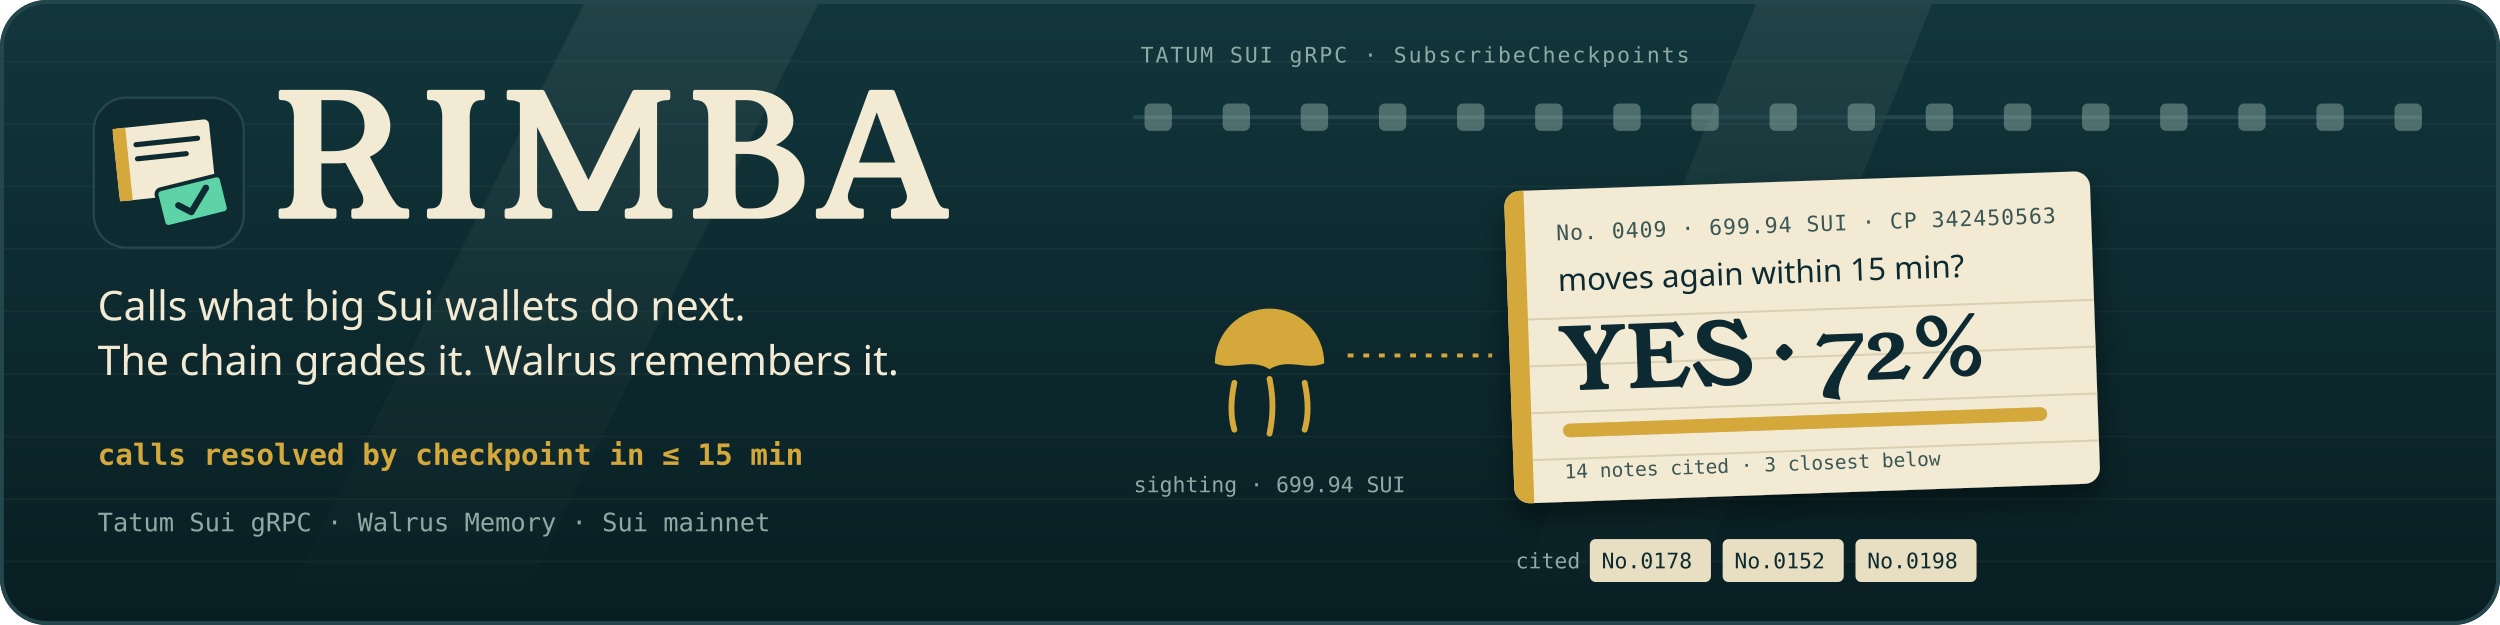
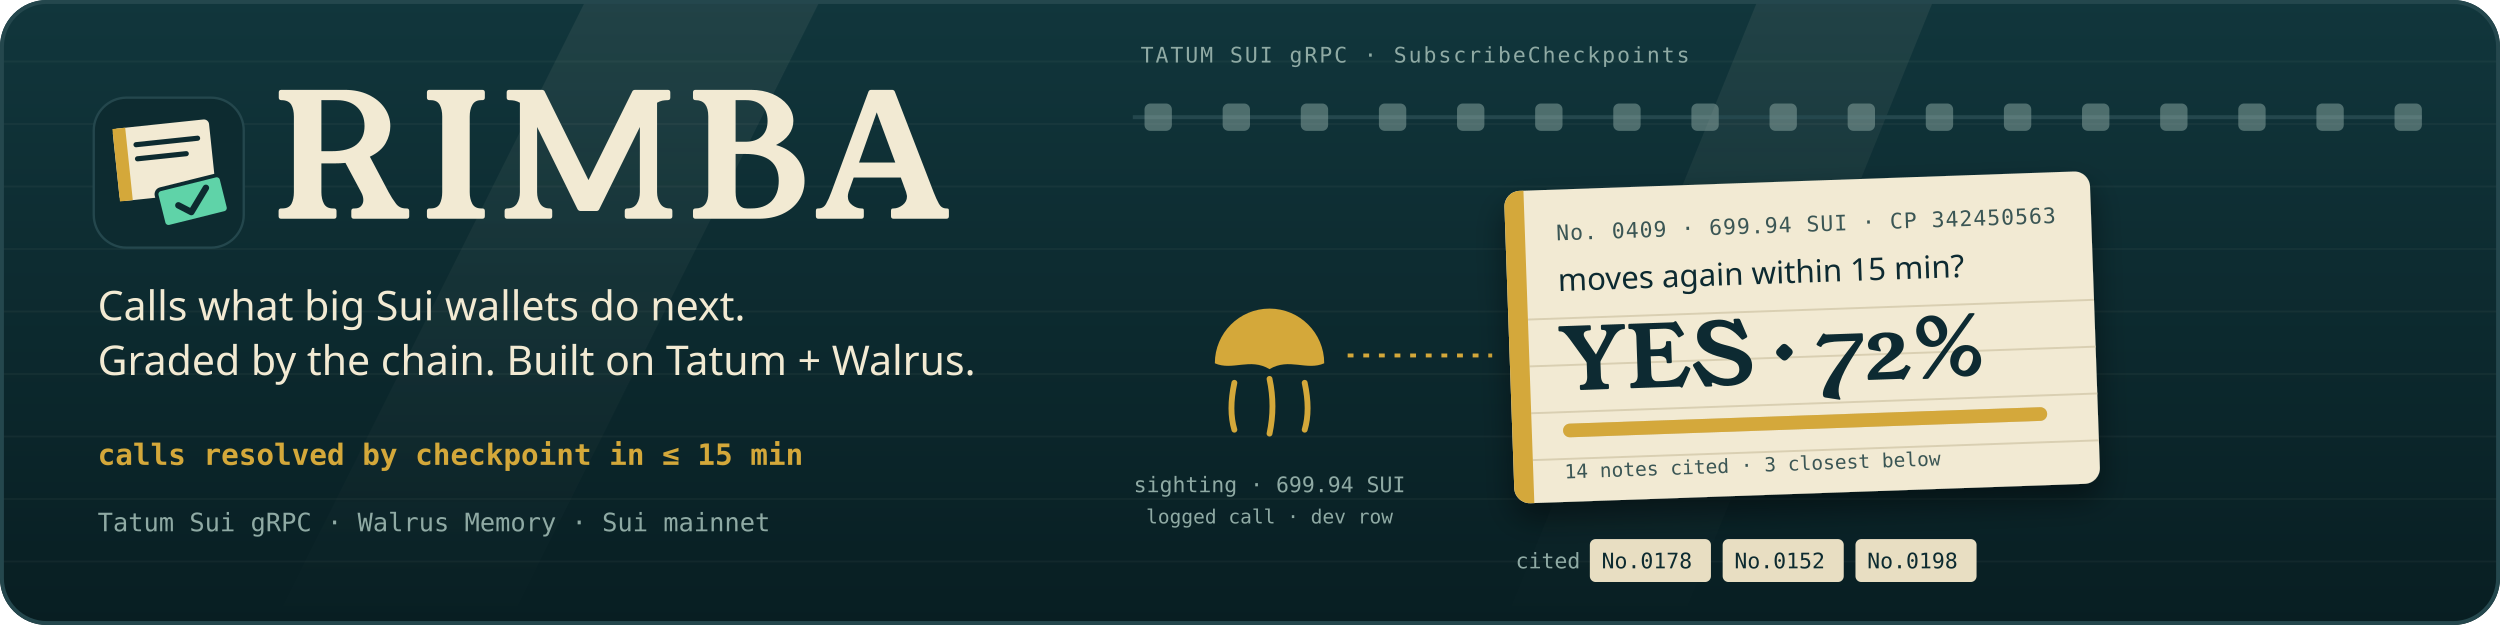
<svg xmlns="http://www.w3.org/2000/svg" viewBox="0 0 1280 320" width="1280" height="320" role="img" aria-label="RIMBA — a naturalist agent calls what big Sui wallets do next and the chain resolves the call. An ochre-pencilled field card — &quot;moves again within 15 min: YES, 72%&quot; — stamped green RESOLVED by checkpoint, three cited notes beneath.">
  <style>
    [data-story] { transform-box: fill-box; transform-origin: center; }
    .slam { transform-box: fill-box; transform-origin: center; animation: slam 8s cubic-bezier(.2, 1.4, .4, 1) infinite; }
    @keyframes slam {
      0%, 28% { transform: scale(1.8) rotate(-7deg); }
      32%     { transform: scale(.95) rotate(1deg); }
      35%     { transform: scale(1) rotate(0deg); }
      100%    { transform: scale(1) rotate(0deg); }
    }
    .metric { animation: pulse 8s ease-in-out infinite; }
    @keyframes pulse { 0%, 100% { opacity: 1; } 50% { opacity: .62; } }
    .shaft-a { animation: drift-a 14s ease-in-out infinite alternate; }
    .shaft-b { animation: drift-b 19s ease-in-out infinite alternate; }
    @keyframes drift-a { from { transform: translateX(0); } to { transform: translateX(90px); } }
    @keyframes drift-b { from { transform: translateX(0); } to { transform: translateX(-120px); } }
    .sans { font-family: 'Segoe UI', system-ui, -apple-system, sans-serif; }
    .mono { font-family: ui-monospace, SFMono-Regular, Menlo, Consolas, monospace; }
    @media (prefers-reduced-motion: reduce) { * { animation: none !important; } }
  </style>
  <defs>
    <linearGradient id="plate" x1="0" y1="0" x2="0" y2="1">
      <stop offset="0%" stop-color="#11363C" />
      <stop offset="100%" stop-color="#081E22" />
    </linearGradient>
    <linearGradient id="shaft" x1="0" y1="0" x2="0" y2="1">
      <stop offset="0%" stop-color="#F2EAD3" stop-opacity="0.07" />
      <stop offset="100%" stop-color="#F2EAD3" stop-opacity="0" />
    </linearGradient>
    <linearGradient id="beam" x1="0" y1="0" x2="1" y2="0">
      <stop offset="0%" stop-color="#F2EAD3" stop-opacity="0" />
      <stop offset="50%" stop-color="#F2EAD3" stop-opacity="0.08" />
      <stop offset="100%" stop-color="#F2EAD3" stop-opacity="0" />
    </linearGradient>
    <linearGradient id="shine" x1="0" y1="0" x2="1" y2="0">
      <stop offset="0%" stop-color="#FFFFFF" stop-opacity="0" />
      <stop offset="50%" stop-color="#FFFFFF" stop-opacity="0.75" />
      <stop offset="100%" stop-color="#FFFFFF" stop-opacity="0" />
    </linearGradient>
    <pattern id="rule" width="32" height="32" patternUnits="userSpaceOnUse">
      <path d="M0 31.5H32" stroke="#F2EAD3" stroke-opacity="0.035" />
    </pattern>
    <clipPath id="plate-clip">
      <rect width="1280" height="320" rx="24" />
    </clipPath>
    <clipPath id="lane-clip">
      <rect x="580" y="40" width="660" height="40" />
    </clipPath>
    <clipPath id="word-clip">
      <path transform="translate(140 112) scale(0.88)" d="M77-6L77.5-6Q79-6 79-4.5L79-1.5Q79 0 77.5 0L46.8 0Q45.3 0 45.3-1.5L45.3-4.5Q45.3-6 46.8-6L47.4-6Q49.9-6 51.1-7.5Q52.3-8.9 52.3-10.9Q52.3-13.2 51-15.5L41.9-32.5Q38.9-32.2 35.4-32.2L27.9-32.2L27.9-15.5Q27.9-11.5 29.4-8.7Q30.9-6 34.6-6L35.2-6Q36.7-6 36.7-4.5L36.7-1.5Q36.7 0 35.2 0L4.5 0Q3 0 3-1.5L3-4.5Q3-6 4.5-6L5.2-6Q9-6 10.5-8.7Q11.9-11.5 11.9-15.5L11.9-59.5Q11.9-63.6 10.4-66.3Q8.8-69 4.6-69Q3.1-69 3.1-70.5L3.1-73.5Q3.1-75 4.6-75L41.3-75Q49.4-75 55.4-72.1Q61.4-69.2 64.7-64.4Q68-59.6 68-53.9Q68-48.8 65.3-44Q62.6-39.2 56.1-36.1L67-15.5Q69-11.8 71.2-8.9Q73.3-6 77-6M27.9-39.3L33.7-39.3Q43.7-39.3 48.4-43.2Q53-47.1 53-53.9Q53-60.8 48.7-64.9Q44.4-69 36.9-69L27.9-69M114.2-59.5L114.2-15.5Q114.2-11.5 115.7-8.7Q117.2-6 120.9-6L121.5-6Q123-6 123-4.5L123-1.5Q123 0 121.5 0L90.8 0Q89.3 0 89.3-1.5L89.3-4.5Q89.3-6 90.8-6L91.5-6Q95.3-6 96.8-8.7Q98.2-11.5 98.2-15.5L98.2-59.5Q98.2-63.5 96.8-66.2Q95.3-69 91.5-69L90.8-69Q89.3-69 89.3-70.5L89.3-73.5Q89.3-75 90.8-75L121.5-75Q123-75 123-73.5L123-70.5Q123-69 121.5-69L120.9-69Q117.2-69 115.7-66.2Q114.2-63.5 114.2-59.5M223.2-67.5L223.2-15.5Q223.2-11.5 225.1-8.7Q226.9-6 230.6-6Q232.1-6 232.1-4.5L232.1-1.5Q232.1 0 230.6 0L205.9 0Q204.4 0 204.4-1.5L204.4-4.5Q204.4-6 205.9-6Q209.6-6 211.4-8.7Q213.2-11.5 213.2-15.5L213.2-53.4L189.6-5.6Q189.1-4.5 187.9-4.5L178.7-4.5Q177.5-4.5 176.9-5.6L153.4-53.4L153.4-15.5Q153.4-11.5 155.2-8.7Q157-6 160.7-6Q162.2-6 162.2-4.5L162.2-1.5Q162.2 0 160.7 0L136 0Q134.5 0 134.5-1.5L134.5-4.5Q134.5-6 136-6Q139.7-6 141.6-8.7Q143.4-11.5 143.4-15.5L143.4-67.5Q142-68.3 140.4-68.7Q138.9-69 137.2-69Q135.7-69 135.7-70.5L135.7-73.5Q135.7-75 137.2-75L156-75Q157.4-75 157.8-74.1L183.3-22.5L208.8-74.1Q209.2-75 210.6-75L229.4-75Q230.9-75 230.9-73.5L230.9-70.5Q230.9-69 229.4-69Q227.8-69 226.2-68.7Q224.6-68.3 223.2-67.5M245.6-75L277.8-75Q284.8-75 290.4-72.6Q295.9-70.2 299.2-66.1Q302.5-62 302.5-56.9Q302.5-52.6 299.9-49Q297.3-45.4 292.4-42.9Q300.2-40.7 304.6-35.1Q309-29.6 309-22.1Q309-15.6 305.6-10.6Q302.2-5.6 296.2-2.8Q290.2 0 282.3 0L245.6 0Q244.1 0 244.1-1.5L244.1-4.5Q244.1-6 245.6-6Q253-6 253-15.5L253-59.5Q253-69 245.6-69Q244.1-69 244.1-70.5L244.1-73.5Q244.1-75 245.6-75M268.9-44.8L274.6-44.8Q280.8-44.8 284.1-48Q287.5-51.2 287.5-56.9Q287.5-62.6 284.2-65.8Q280.9-69 275-69L268.9-69L268.9-44.8M275.5-6L278-6Q285.6-6 289.8-10.2Q294-14.5 294-22.1Q294-37.7 274.7-37.7L268.9-37.7L268.9-15.5Q268.9-10.9 270.6-8.5Q272.3-6 275.5-6M361.6-73.8L384.1-15.5Q385.7-11.4 387.2-8.7Q388.7-6 391.5-6Q392.5-6 392.8-5.7Q393-5.3 393-4.5L393-1.5Q393 0 391.5 0L360.8 0Q359.3 0 359.3-1.5L359.3-4.5Q359.3-5.3 359.6-5.7Q359.8-6 360.8-6Q363.5-6 366.1-8Q368.6-10 368.6-12.9Q368.6-13.6 368.4-14.2Q368.3-14.8 368.1-15.5L365-24L337.6-24L334.6-15.5Q334.4-14.8 334.3-14.2Q334.2-13.5 334.2-13Q334.2-9.8 336.8-7.9Q339.4-6 342-6Q343.1-6 343.3-5.7Q343.5-5.3 343.5-4.5L343.5-1.5Q343.5 0 342 0L317.1 0Q315.6 0 315.6-1.5L315.6-4.5Q315.6-5.3 315.9-5.7Q316.1-6 317.1-6Q320.1-6 321.6-8.8Q323.2-11.6 324.6-15.5L346.1-73.7Q346.5-75 347.8-75L359.9-75Q361.2-75 361.6-73.8M351-61.9L340.7-32.7L361.8-32.7" />
    </clipPath>
    <clipPath id="band-clip">
      <rect x="0" y="0" width="300" height="160" rx="8" />
    </clipPath>
    <filter id="lift" x="-10%" y="-20%" width="120%" height="150%">
      <feDropShadow dx="0" dy="8" stdDeviation="8" flood-color="#000" flood-opacity="0.45" />
    </filter>
  </defs>
  <rect width="1280" height="320" rx="24" fill="url(#plate)" />
  <g clip-path="url(#plate-clip)">
    <rect width="1280" height="320" fill="url(#rule)" />
    <polygon class="shaft-a" points="300,0 420,0 260,320 140,320" fill="url(#shaft)" />
    <polygon class="shaft-b" points="900,0 990,0 860,320 770,320" fill="url(#shaft)" />
    <rect x="-260" y="-40" width="180" height="400" fill="url(#beam)" transform="skewX(-18)">
      <animate attributeName="x" dur="8s" repeatCount="indefinite" values="-260;-260;1500;1500" keyTimes="0;0.3;0.52;1" />
    </rect>
  </g>
  <rect x="1" y="1" width="1278" height="318" rx="23" fill="none" stroke="#24474D" stroke-width="2" />
  <g transform="translate(48 50) scale(0.15)">
    <rect width="512" height="512" rx="112" fill="#0D2B30" stroke="#24474D" stroke-width="8" />
    <g transform="translate(256 252) scale(1.1) translate(-256 -260)">
      <g transform="rotate(-6 242 225)">
        <rect x="92" y="112" width="300" height="226" rx="16" fill="#F2EAD3" />
        <rect x="92" y="112" width="40" height="226" fill="#D4A83A" />
        <path d="M160 168H352M160 212H312" stroke="#0D2B30" stroke-width="16" stroke-linecap="round" />
      </g>
      <g transform="translate(330 352) rotate(-14)">
        <rect x="-104" y="-60" width="208" height="120" rx="16" fill="#5FD3A8" stroke="#0D2B30" stroke-width="12" />
        <path d="M-46 2L-12 32L50 -30" fill="none" stroke="#0D2B30" stroke-width="20" stroke-linecap="round" stroke-linejoin="round" />
      </g>
    </g>
  </g>
  <path transform="translate(140 112) scale(0.88)" fill="#F2EAD3" d="M77-6L77.5-6Q79-6 79-4.5L79-1.5Q79 0 77.5 0L46.8 0Q45.3 0 45.3-1.5L45.3-4.5Q45.3-6 46.8-6L47.4-6Q49.9-6 51.1-7.5Q52.3-8.9 52.3-10.9Q52.3-13.2 51-15.5L41.9-32.5Q38.9-32.2 35.4-32.2L27.9-32.2L27.9-15.5Q27.9-11.5 29.4-8.7Q30.9-6 34.6-6L35.2-6Q36.7-6 36.7-4.5L36.7-1.5Q36.7 0 35.2 0L4.5 0Q3 0 3-1.5L3-4.5Q3-6 4.5-6L5.2-6Q9-6 10.5-8.7Q11.9-11.5 11.9-15.5L11.9-59.5Q11.9-63.6 10.4-66.3Q8.8-69 4.6-69Q3.1-69 3.1-70.5L3.1-73.5Q3.1-75 4.6-75L41.3-75Q49.4-75 55.4-72.1Q61.4-69.2 64.7-64.4Q68-59.6 68-53.9Q68-48.8 65.3-44Q62.6-39.2 56.1-36.1L67-15.5Q69-11.8 71.2-8.9Q73.3-6 77-6M27.9-39.3L33.7-39.3Q43.7-39.3 48.4-43.2Q53-47.1 53-53.9Q53-60.8 48.7-64.9Q44.4-69 36.9-69L27.9-69M114.2-59.5L114.2-15.5Q114.2-11.5 115.7-8.7Q117.2-6 120.9-6L121.5-6Q123-6 123-4.5L123-1.5Q123 0 121.5 0L90.8 0Q89.3 0 89.3-1.5L89.3-4.5Q89.3-6 90.8-6L91.5-6Q95.3-6 96.8-8.7Q98.2-11.5 98.2-15.5L98.2-59.5Q98.2-63.5 96.8-66.2Q95.3-69 91.5-69L90.8-69Q89.3-69 89.3-70.5L89.3-73.5Q89.3-75 90.8-75L121.5-75Q123-75 123-73.5L123-70.5Q123-69 121.5-69L120.9-69Q117.2-69 115.7-66.2Q114.2-63.5 114.2-59.5M223.2-67.5L223.2-15.5Q223.2-11.5 225.1-8.7Q226.9-6 230.6-6Q232.1-6 232.1-4.5L232.1-1.5Q232.1 0 230.6 0L205.9 0Q204.4 0 204.4-1.5L204.4-4.5Q204.4-6 205.9-6Q209.6-6 211.4-8.7Q213.2-11.5 213.2-15.5L213.2-53.4L189.6-5.6Q189.1-4.5 187.9-4.5L178.7-4.5Q177.5-4.5 176.9-5.6L153.4-53.4L153.4-15.5Q153.4-11.5 155.2-8.7Q157-6 160.7-6Q162.2-6 162.2-4.5L162.2-1.5Q162.2 0 160.7 0L136 0Q134.5 0 134.5-1.5L134.5-4.5Q134.5-6 136-6Q139.7-6 141.6-8.7Q143.4-11.5 143.4-15.5L143.4-67.5Q142-68.3 140.4-68.7Q138.9-69 137.2-69Q135.7-69 135.7-70.5L135.7-73.5Q135.7-75 137.2-75L156-75Q157.4-75 157.8-74.1L183.3-22.5L208.8-74.1Q209.2-75 210.6-75L229.4-75Q230.9-75 230.9-73.5L230.9-70.5Q230.9-69 229.4-69Q227.8-69 226.2-68.7Q224.6-68.3 223.2-67.5M245.6-75L277.8-75Q284.8-75 290.4-72.6Q295.9-70.2 299.2-66.1Q302.5-62 302.5-56.9Q302.5-52.6 299.9-49Q297.3-45.4 292.4-42.9Q300.2-40.7 304.6-35.1Q309-29.6 309-22.1Q309-15.6 305.6-10.6Q302.2-5.6 296.2-2.8Q290.2 0 282.3 0L245.6 0Q244.1 0 244.1-1.5L244.1-4.5Q244.1-6 245.6-6Q253-6 253-15.5L253-59.5Q253-69 245.6-69Q244.1-69 244.1-70.5L244.1-73.5Q244.1-75 245.6-75M268.9-44.8L274.6-44.8Q280.8-44.8 284.1-48Q287.5-51.2 287.5-56.9Q287.5-62.6 284.2-65.8Q280.9-69 275-69L268.9-69L268.9-44.8M275.5-6L278-6Q285.6-6 289.8-10.2Q294-14.5 294-22.1Q294-37.7 274.7-37.7L268.9-37.7L268.9-15.5Q268.9-10.9 270.6-8.5Q272.3-6 275.5-6M361.6-73.8L384.1-15.5Q385.7-11.4 387.2-8.7Q388.7-6 391.5-6Q392.5-6 392.8-5.7Q393-5.3 393-4.5L393-1.5Q393 0 391.5 0L360.8 0Q359.3 0 359.3-1.5L359.3-4.5Q359.3-5.3 359.6-5.7Q359.8-6 360.8-6Q363.5-6 366.1-8Q368.6-10 368.6-12.9Q368.6-13.6 368.4-14.2Q368.3-14.8 368.1-15.5L365-24L337.6-24L334.6-15.5Q334.4-14.8 334.3-14.2Q334.2-13.5 334.2-13Q334.2-9.8 336.8-7.9Q339.4-6 342-6Q343.1-6 343.3-5.7Q343.5-5.3 343.5-4.5L343.5-1.5Q343.5 0 342 0L317.1 0Q315.6 0 315.6-1.5L315.6-4.5Q315.6-5.3 315.9-5.7Q316.1-6 317.1-6Q320.1-6 321.6-8.8Q323.2-11.6 324.6-15.5L346.1-73.7Q346.5-75 347.8-75L359.9-75Q361.2-75 361.6-73.8M351-61.9L340.7-32.7L361.8-32.7" />
  <g clip-path="url(#word-clip)">
    <rect x="40" y="30" width="70" height="100" fill="url(#shine)" transform="skewX(-20)">
      <animate attributeName="x" dur="8s" repeatCount="indefinite" values="40;40;560;560" keyTimes="0;0.3;0.44;1" />
    </rect>
  </g>
  <text x="50" y="164" class="sans" font-size="21" fill="#F2EAD3">Calls what big Sui wallets do next.</text>
-   <text x="50" y="192" class="sans" font-size="21" fill="#F2EAD3">The chain grades it. Walrus remembers it.</text>
+   <text x="50" y="192" class="sans" font-size="21" fill="#F2EAD3">Graded by the chain. Built on Tatum + Walrus.</text>
  <text x="50" y="238" class="mono metric" font-size="15" font-weight="700" fill="#D4A83A">calls resolved by checkpoint in ≤ 15 min</text>
  <text x="50" y="272" class="mono" font-size="13" fill="#8FAAA4">Tatum Sui gRPC · Walrus Memory · Sui mainnet</text>
  <text x="584" y="32" class="mono" font-size="11" fill="#8FAAA4" letter-spacing="1">TATUM SUI gRPC · SubscribeCheckpoints</text>
  <path d="M580 60H1240" stroke="#24474D" stroke-width="2" />
  <g clip-path="url(#lane-clip)">
    <g fill="#8FAAA4" fill-opacity="0.5">
      <animateTransform attributeName="transform" type="translate" dur="8s" repeatCount="indefinite" values="0 0;80 0" keyTimes="0;1" />
      <rect x="506" y="53" width="14" height="14" rx="3" />
      <rect x="546" y="53" width="14" height="14" rx="3" />
      <rect x="586" y="53" width="14" height="14" rx="3" />
      <rect x="626" y="53" width="14" height="14" rx="3" />
      <rect x="666" y="53" width="14" height="14" rx="3" />
      <rect x="706" y="53" width="14" height="14" rx="3" />
      <rect x="746" y="53" width="14" height="14" rx="3" />
      <rect x="786" y="53" width="14" height="14" rx="3" />
      <rect x="826" y="53" width="14" height="14" rx="3" />
      <rect x="866" y="53" width="14" height="14" rx="3" />
      <rect x="906" y="53" width="14" height="14" rx="3" />
      <rect x="946" y="53" width="14" height="14" rx="3" />
      <rect x="986" y="53" width="14" height="14" rx="3" />
      <rect x="1026" y="53" width="14" height="14" rx="3" />
      <rect x="1066" y="53" width="14" height="14" rx="3" />
      <rect x="1106" y="53" width="14" height="14" rx="3" />
      <rect x="1146" y="53" width="14" height="14" rx="3" />
      <rect x="1186" y="53" width="14" height="14" rx="3" />
      <rect x="1226" y="53" width="14" height="14" rx="3" />
    </g>
  </g>
  <g>
    <animateTransform attributeName="transform" type="translate" dur="8s" repeatCount="indefinite" values="0 0;0 -6;0 0" keyTimes="0;0.5;1" />
    <path d="M622 186a28 28 0 0 1 56 0c-9 4-18-3-28 3-10-6-19 1-28-3z" fill="#D4A83A" />
    <path d="M632 196q-3 14 0 24M650 194q3 14 0 28M668 196q3 14 0 24" stroke="#D4A83A" stroke-width="3" fill="none" stroke-linecap="round" />
  </g>
  <text x="650" y="252" class="mono" font-size="11" fill="#8FAAA4" text-anchor="middle">sighting · 699.94 SUI</text>
+   <text x="650" y="268" class="mono" font-size="10" fill="#8FAAA4" text-anchor="middle">logged call · dev row</text>
  <path d="M690 182H764" stroke="#D4A83A" stroke-width="2" stroke-dasharray="3 5" />
  <g data-story="beat-2" opacity="0">
    <animate attributeName="opacity" dur="8s" repeatCount="indefinite" values="0;0;1;1;0;0" keyTimes="0;0.13;0.15;0.3;0.34;1" />
    <circle cx="650" cy="186" r="14" fill="none" stroke="#F2EAD3" stroke-width="2">
      <animate attributeName="r" dur="8s" repeatCount="indefinite" values="14;14;58;58" keyTimes="0;0.14;0.26;1" />
    </circle>
    <text x="650" y="150" class="mono" font-size="12" fill="#F2EAD3" text-anchor="middle">moved again</text>
  </g>
  <g transform="translate(770 98) rotate(-2)" filter="url(#lift)">
    <rect width="300" height="160" rx="8" fill="#F2EAD3" />
    <path d="M10 66H300M10 90H300M10 114H300M10 138H300" stroke="#D9CFB2" stroke-width="1" />
    <g clip-path="url(#band-clip)">
      <rect width="10" height="160" fill="#D4A83A">
        <animate attributeName="fill" dur="8s" repeatCount="indefinite" values="#D4A83A;#D4A83A;#5FD3A8;#5FD3A8;#D4A83A;#D4A83A" keyTimes="0;0.29;0.31;0.9;0.97;1" />
      </rect>
    </g>
    <text x="26" y="26" class="mono" font-size="11" fill="#3B5654" letter-spacing=".5">No. 0409 · 699.94 SUI · CP 342450563</text>
    <text x="26" y="52" class="sans" font-size="16" fill="#0D2B30">moves again within 15 min?</text>
    <path transform="translate(25 103) scale(0.44)" fill="#0D2B30" d="M52-75L76.9-75Q78.4-75 78.4-73.5L78.4-70.5Q78.4-69 76.9-69Q73.6-69 70.5-66.7Q67.3-64.4 64.4-59.4L49-33.3Q48.5-32.6 48.5-31.4L48.5-15.5Q48.5-11.5 50-8.7Q51.4-6 55.2-6L55.9-6Q57.4-6 57.4-4.5L57.4-1.5Q57.4 0 55.9 0L25.1 0Q23.6 0 23.6-1.5L23.6-4.5Q23.6-6 25.1-6L25.7-6Q29.5-6 31-8.7Q32.5-11.5 32.5-15.5L32.5-30.9Q32.5-31.8 31.9-32.7L13.9-59.4Q10.5-64.4 8.1-66.7Q5.7-69 2.5-69Q1-69 1-70.5L1-73.5Q1-75 2.5-75L37.2-75Q38.7-75 38.7-73.5L38.7-70.5Q38.7-69 37.2-69Q34.5-69 32.4-68Q30.2-66.9 30.2-64.3Q30.2-62.2 31.9-59.4L43.6-40.7L54.4-59.4Q56.6-63.4 56.6-65.7Q56.6-69 52-69Q50.5-69 50.5-70.5L50.5-73.5Q50.5-75 52-75M148.8-23.3L152-21.4Q152.9-20.9 152.9-20.3Q152.9-19.9 152.6-19.3L143.2 0.5Q142.8 1.4 142 1.4Q141.5 1.4 141.1 1L140.6 0.5Q140.1 0 138.6 0L83.9 0Q82.4 0 82.4-1.5L82.4-4.5Q82.4-6 83.9-6L84.1-6Q91.3-6 91.3-15.5L91.3-59.4Q91.3-68.9 84-68.9L83.9-68.9Q82.4-68.9 82.4-70.4L82.4-73.4Q82.4-75 83.9-75L134-75Q135.3-75 135.9-75.5L136.5-76Q136.8-76.3 137.3-76.3Q138.1-76.3 138.6-75.5L146.5-61.9Q146.8-61.5 146.8-61Q146.8-60.3 146-59.8L142-57.6Q141.3-57.2 140.9-57.2Q140.2-57.2 139.7-58.1L139.4-58.6Q136.3-63.8 132.8-65.9Q129.2-67.9 123.4-67.9L107.2-67.9L107.2-44.4L116-44.4Q120.5-44.4 123-46.1Q125.5-47.8 125.5-51.1L125.5-51.8Q125.5-53.3 127-53.3L130-53.3Q131.5-53.3 131.5-51.8L131.5-29.1Q131.5-27.6 130-27.6L127-27.6Q125.5-27.6 125.5-29.1L125.5-29.7Q125.5-33.1 123.1-34.7Q120.6-36.4 116-36.4L107.2-36.4L107.2-16.6Q107.2-7.1 114.1-7.1L120.6-7.1Q128-7.1 132.7-8.5Q137.3-9.9 140.5-13.2Q143.6-16.5 146.4-22.1L146.7-22.7Q147.2-23.5 148-23.5Q148.5-23.5 148.8-23.3M219.2-54.1L215.8-52.3Q215.5-52.2 215.2-52.1Q214.9-51.9 214.6-51.9Q213.8-51.9 212.9-53.1Q206.5-61.1 200.3-64.6Q194.1-68.1 187.5-68.1Q183.5-68.1 180.7-66Q177.8-63.9 177.8-59.4Q177.8-55.7 180.1-53.3Q182.4-50.9 186.1-49.4Q189.7-47.8 193.5-46.7Q199.2-45.1 204.8-43.1Q210.3-41.1 214.8-38.4Q219.3-35.6 222-31.7Q224.7-27.7 224.7-22.1Q224.7-15.3 221.3-10Q217.8-4.7 211.3-1.7Q204.8 1.3 195.6 1.3Q191.1 1.3 187.2 0.2Q183.2-1 179.5-2.8Q178.7-3.2 178-3.2Q177.1-3.2 177.1-2.2Q177.1-1.9 177.3-1.1Q177.6-0.4 177.6 0.1Q177.6 1.2 175.9 1.2L170.9 1.2Q169.1 1.2 168.4-0.2L156.3-22.9Q155.9-23.7 155.9-24.1Q155.9-25.2 157-25.8L161.4-28.3Q161.7-28.5 162-28.6Q162.3-28.7 162.6-28.7Q163.6-28.7 164.3-27.5Q171.1-17.2 179.4-12.2Q187.6-7.2 196.2-7.2Q202.7-7.2 206.2-10.2Q209.7-13.1 209.7-17.6Q209.7-22 207.5-24.5Q205.3-27 200.7-28.7Q196.1-30.4 188.9-32.5Q184-33.9 179.2-35.9Q174.4-37.9 170.5-40.7Q166.6-43.6 164.3-47.6Q161.9-51.5 161.9-56.9Q161.9-63.5 165.3-67.8Q168.6-72.1 174.3-74.2Q180-76.2 187.2-76.2Q192.8-76.2 196.7-74.8Q200.6-73.4 202.7-72.2Q204.4-71.2 205-71.2Q205.5-71.2 205.5-71.8Q205.5-72.3 205.3-73.2Q205-74.1 205-75.1Q205-76.6 206.8-76.6L210.4-76.6Q212.2-76.6 212.9-74.9L219.9-57Q220.1-56.6 220.2-56.2Q220.3-55.9 220.3-55.6Q220.3-54.7 219.2-54.1M255-39.6L259-43.5Q260.9-45.4 262.8-45.4Q264.8-45.4 266.7-43.5L270.6-39.6Q272.5-37.7 272.5-35.7Q272.5-33.7 270.6-31.8L266.7-27.9Q264.8-26 262.8-26Q260.9-26 259-27.9L255-31.8Q253.2-33.6 253.2-35.7Q253.2-37.8 255-39.6M312.6-54.6L353.2-54.6Q354.7-54.6 354.7-53.1L354.7-47.3Q354.7-46.2 354.2-45.4Q351.4-41.1 347.6-35.7Q343.8-30.3 339.8-24.2Q335.7-18 332.2-11.7Q328.7-5.4 326.5 0.7Q324.3 6.8 324.3 12.2Q324.3 14.2 324.6 16.1Q325 18 325.8 19.8Q326.1 20.5 326.1 20.8Q326.1 21.9 325.1 21.8L308.7 18.7Q306.8 18.3 306.4 17.2Q305.9 16.1 305.9 14.7Q305.9 11.2 308.3 6Q310.7 0.8 314.6-5.4Q318.6-11.5 323.3-17.7Q328-24 332.6-29.7Q337.1-35.3 340.7-39.6Q344.3-43.9 346.1-46L326.1-46Q324.3-46 321.4-45.9Q318.5-45.7 315.4-45.3Q312.4-44.9 310.1-44.1Q307.7-43.2 306.8-41.7Q306.4-40.8 306.1-40.6Q305.8-40.3 305.3-40.3Q304.9-40.3 304.4-40.6L301.3-42.4Q300.5-42.9 300.5-43.6Q300.5-44 300.8-44.4L308.1-55.2Q308.6-56 309.3-56Q309.5-56 309.8-55.9Q310.1-55.8 310.7-55.2Q311.4-54.6 312.6-54.6M404.9-15.7L408-13.9Q409-13.4 409-12.8Q409-12.5 408.6-11.8L401.1 0.5Q400.6 1.3 399.9 1.3Q399.7 1.3 399.4 1.2Q399.1 1 398.5 0.5Q398.1 0.1 397.6 0.1Q397.2 0 396.7 0L360.2 0Q358.7 0 358.7-1.5L358.7-4.3Q358.7-5.3 359-5.9Q361.1-10.1 364.6-13.7Q368.1-17.3 372.1-20.5Q376-23.7 379.6-26.8Q383.1-29.9 385.3-33.1Q387.6-36.3 387.6-40Q387.6-44.4 385.7-46.6Q383.8-48.8 380.5-48.8Q377.8-48.8 375.2-47.3Q372.6-45.8 372.6-42Q372.6-39.7 373.2-38.2Q373.8-36.8 374.4-35.7Q375-34.7 375-33.6Q375-32.6 374.1-32.7L363.6-35.1Q361.6-35.5 361.1-37Q360.3-38.9 360.3-40.6Q360.3-44.2 362.9-47.4Q365.5-50.6 370.2-52.6Q374.9-54.6 381-54.6Q391.2-54.6 396.6-51Q402-47.3 402-39.9Q402-35.3 399.7-31.9Q397.4-28.4 393.6-25.6Q389.9-22.8 385.6-20.2Q381.4-17.7 377.4-14.9Q373.5-12 370.8-8.5L380.1-8.5Q382.7-8.5 386-8.6Q389.3-8.7 392.6-9.2Q395.9-9.8 398.6-11.1Q401.3-12.3 402.6-14.6L402.9-15.1Q403.4-16 404.1-16Q404.5-16 404.9-15.7M428 1.1L423.8 1.1Q422.5 1.1 422.5 0.2Q422.5-0.1 422.9-0.7L478.3-72.6Q478.9-73.5 480.1-73.5L484.2-73.5Q485.5-73.5 485.5-72.7Q485.5-72.2 485.1-71.7L429.8 0.2Q429.1 1.1 428 1.1M435.4-35.8Q430.1-35.8 425.9-38.4Q421.8-41 419.4-45.3Q417-49.6 417-54.5Q417-59.6 419.4-63.7Q421.8-67.8 425.8-70.2Q429.8-72.5 434.6-72.5Q440-72.5 444.1-69.8Q448.3-67.1 450.6-62.8Q453-58.5 453-53.8Q453-48.6 450.6-44.6Q448.1-40.5 444.1-38.1Q440.1-35.8 435.4-35.8M437.3-42.7Q438.5-42.7 440-43.4Q441.5-44 442.6-45.6Q443.6-47.1 443.6-49.8Q443.6-52 442.8-54.7Q442-57.4 440.5-59.9Q439-62.4 437-64Q435-65.6 432.7-65.6Q430.1-65.6 428.2-63.7Q426.3-61.8 426.3-58.4Q426.3-56.3 427.1-53.6Q427.9-50.9 429.4-48.4Q430.9-45.9 432.9-44.3Q434.9-42.7 437.3-42.7M472.9 0Q468.3 0 464.3-2.4Q460.2-4.7 457.8-8.7Q455.3-12.8 455.3-18Q455.3-22.7 457.6-27Q460-31.3 464.2-34Q468.4-36.7 473.7-36.7Q478.6-36.7 482.6-34.4Q486.5-32 488.9-27.9Q491.3-23.8 491.3-18.7Q491.3-13.8 488.9-9.5Q486.5-5.2 482.4-2.6Q478.2 0 472.9 0M471-6.9Q473.4-6.9 475.4-8.5Q477.4-10.1 478.9-12.6Q480.4-15.1 481.2-17.8Q482-20.5 482-22.6Q482-26 480.1-27.9Q478.2-29.8 475.6-29.8Q473.3-29.8 471.3-28.2Q469.3-26.6 467.8-24.1Q466.3-21.6 465.5-18.9Q464.7-16.2 464.7-14Q464.7-11.3 465.8-9.7Q466.9-8.2 468.4-7.6Q469.8-6.9 471-6.9" />
    <rect x="26" y="120" width="248" height="7" rx="3.5" fill="#D9CFB2" />
    <rect x="26" y="120" width="248" height="7" rx="3.5" fill="#D4A83A">
      <animate attributeName="width" dur="8s" repeatCount="indefinite" values="248;248;96;96;248;248" keyTimes="0;0.1;0.28;0.9;0.97;1" />
      <animate attributeName="fill" dur="8s" repeatCount="indefinite" values="#D4A83A;#D4A83A;#5FD3A8;#5FD3A8;#D4A83A;#D4A83A" keyTimes="0;0.29;0.31;0.9;0.97;1" />
    </rect>
    <text x="26" y="148" class="mono" font-size="10" fill="#3B5654">14 notes cited · 3 closest below</text>
  </g>
  <text x="776" y="291" class="mono" font-size="11" fill="#8FAAA4">cited</text>
  <g class="mono" font-size="11" fill="#0D2B30">
    <rect x="814" y="276" width="62" height="22" rx="3" fill="#E8DEC2" />
    <text x="820" y="291">No.0178</text>
    <rect x="882" y="276" width="62" height="22" rx="3" fill="#E8DEC2" />
    <text x="888" y="291">No.0152</text>
    <rect x="950" y="276" width="62" height="22" rx="3" fill="#E8DEC2" />
    <text x="956" y="291">No.0198</text>
  </g>
  <g data-story="beat-4" opacity="0">
    <animate attributeName="opacity" dur="8s" repeatCount="indefinite" values="0;0;1;1;0;0" keyTimes="0;0.5;0.56;0.9;0.96;1" />
    <animateTransform attributeName="transform" type="translate" dur="8s" repeatCount="indefinite" values="0 -40;0 -40;0 0;0 0" keyTimes="0;0.5;0.6;1" />
    <rect x="1080" y="276" width="158" height="22" rx="3" fill="#F2EAD3" stroke="#5FD3A8" stroke-width="2" />
    <text x="1087" y="291" class="mono" font-size="11" fill="#0D2B30">+ No.0218 · moved: YES</text>
  </g>
  <g data-story="beat-2" opacity="0">
    <animate attributeName="opacity" dur="8s" repeatCount="indefinite" values="0;0;1;1;0;0" keyTimes="0;0.14;0.17;0.27;0.3;1" />
    <animateTransform attributeName="transform" type="translate" dur="8s" repeatCount="indefinite" values="0 0;0 0;0 158;0 158" keyTimes="0;0.19;0.29;1" />
    <rect x="1091" y="51" width="18" height="18" rx="3" fill="#F2EAD3" stroke="#0D2B30" stroke-width="2" />
    <text x="1100" y="44" class="mono" font-size="12" fill="#F2EAD3" text-anchor="middle">#342451091</text>
  </g>
  <g transform="translate(1100 226) rotate(-9)">
    <g data-story="beat-3" opacity="0">
      <animate attributeName="opacity" dur="8s" repeatCount="indefinite" values="0;0;1;1;0;0" keyTimes="0;0.28;0.3;0.9;0.96;1" />
      <g class="slam" filter="url(#lift)">
        <rect x="-96" y="-36" width="192" height="72" rx="8" fill="#5FD3A8" stroke="#0D2B30" stroke-width="5" />
        <rect x="-89" y="-29" width="178" height="58" rx="4" fill="none" stroke="#F2EAD3" stroke-width="2" />
        <text x="0" y="0" class="sans" font-size="24" font-weight="800" fill="#0D2B30" text-anchor="middle" letter-spacing="3">RESOLVED</text>
        <text x="0" y="20" class="mono" font-size="11" fill="#0D2B30" text-anchor="middle">checkpoint #342451091</text>
      </g>
    </g>
  </g>
</svg>
